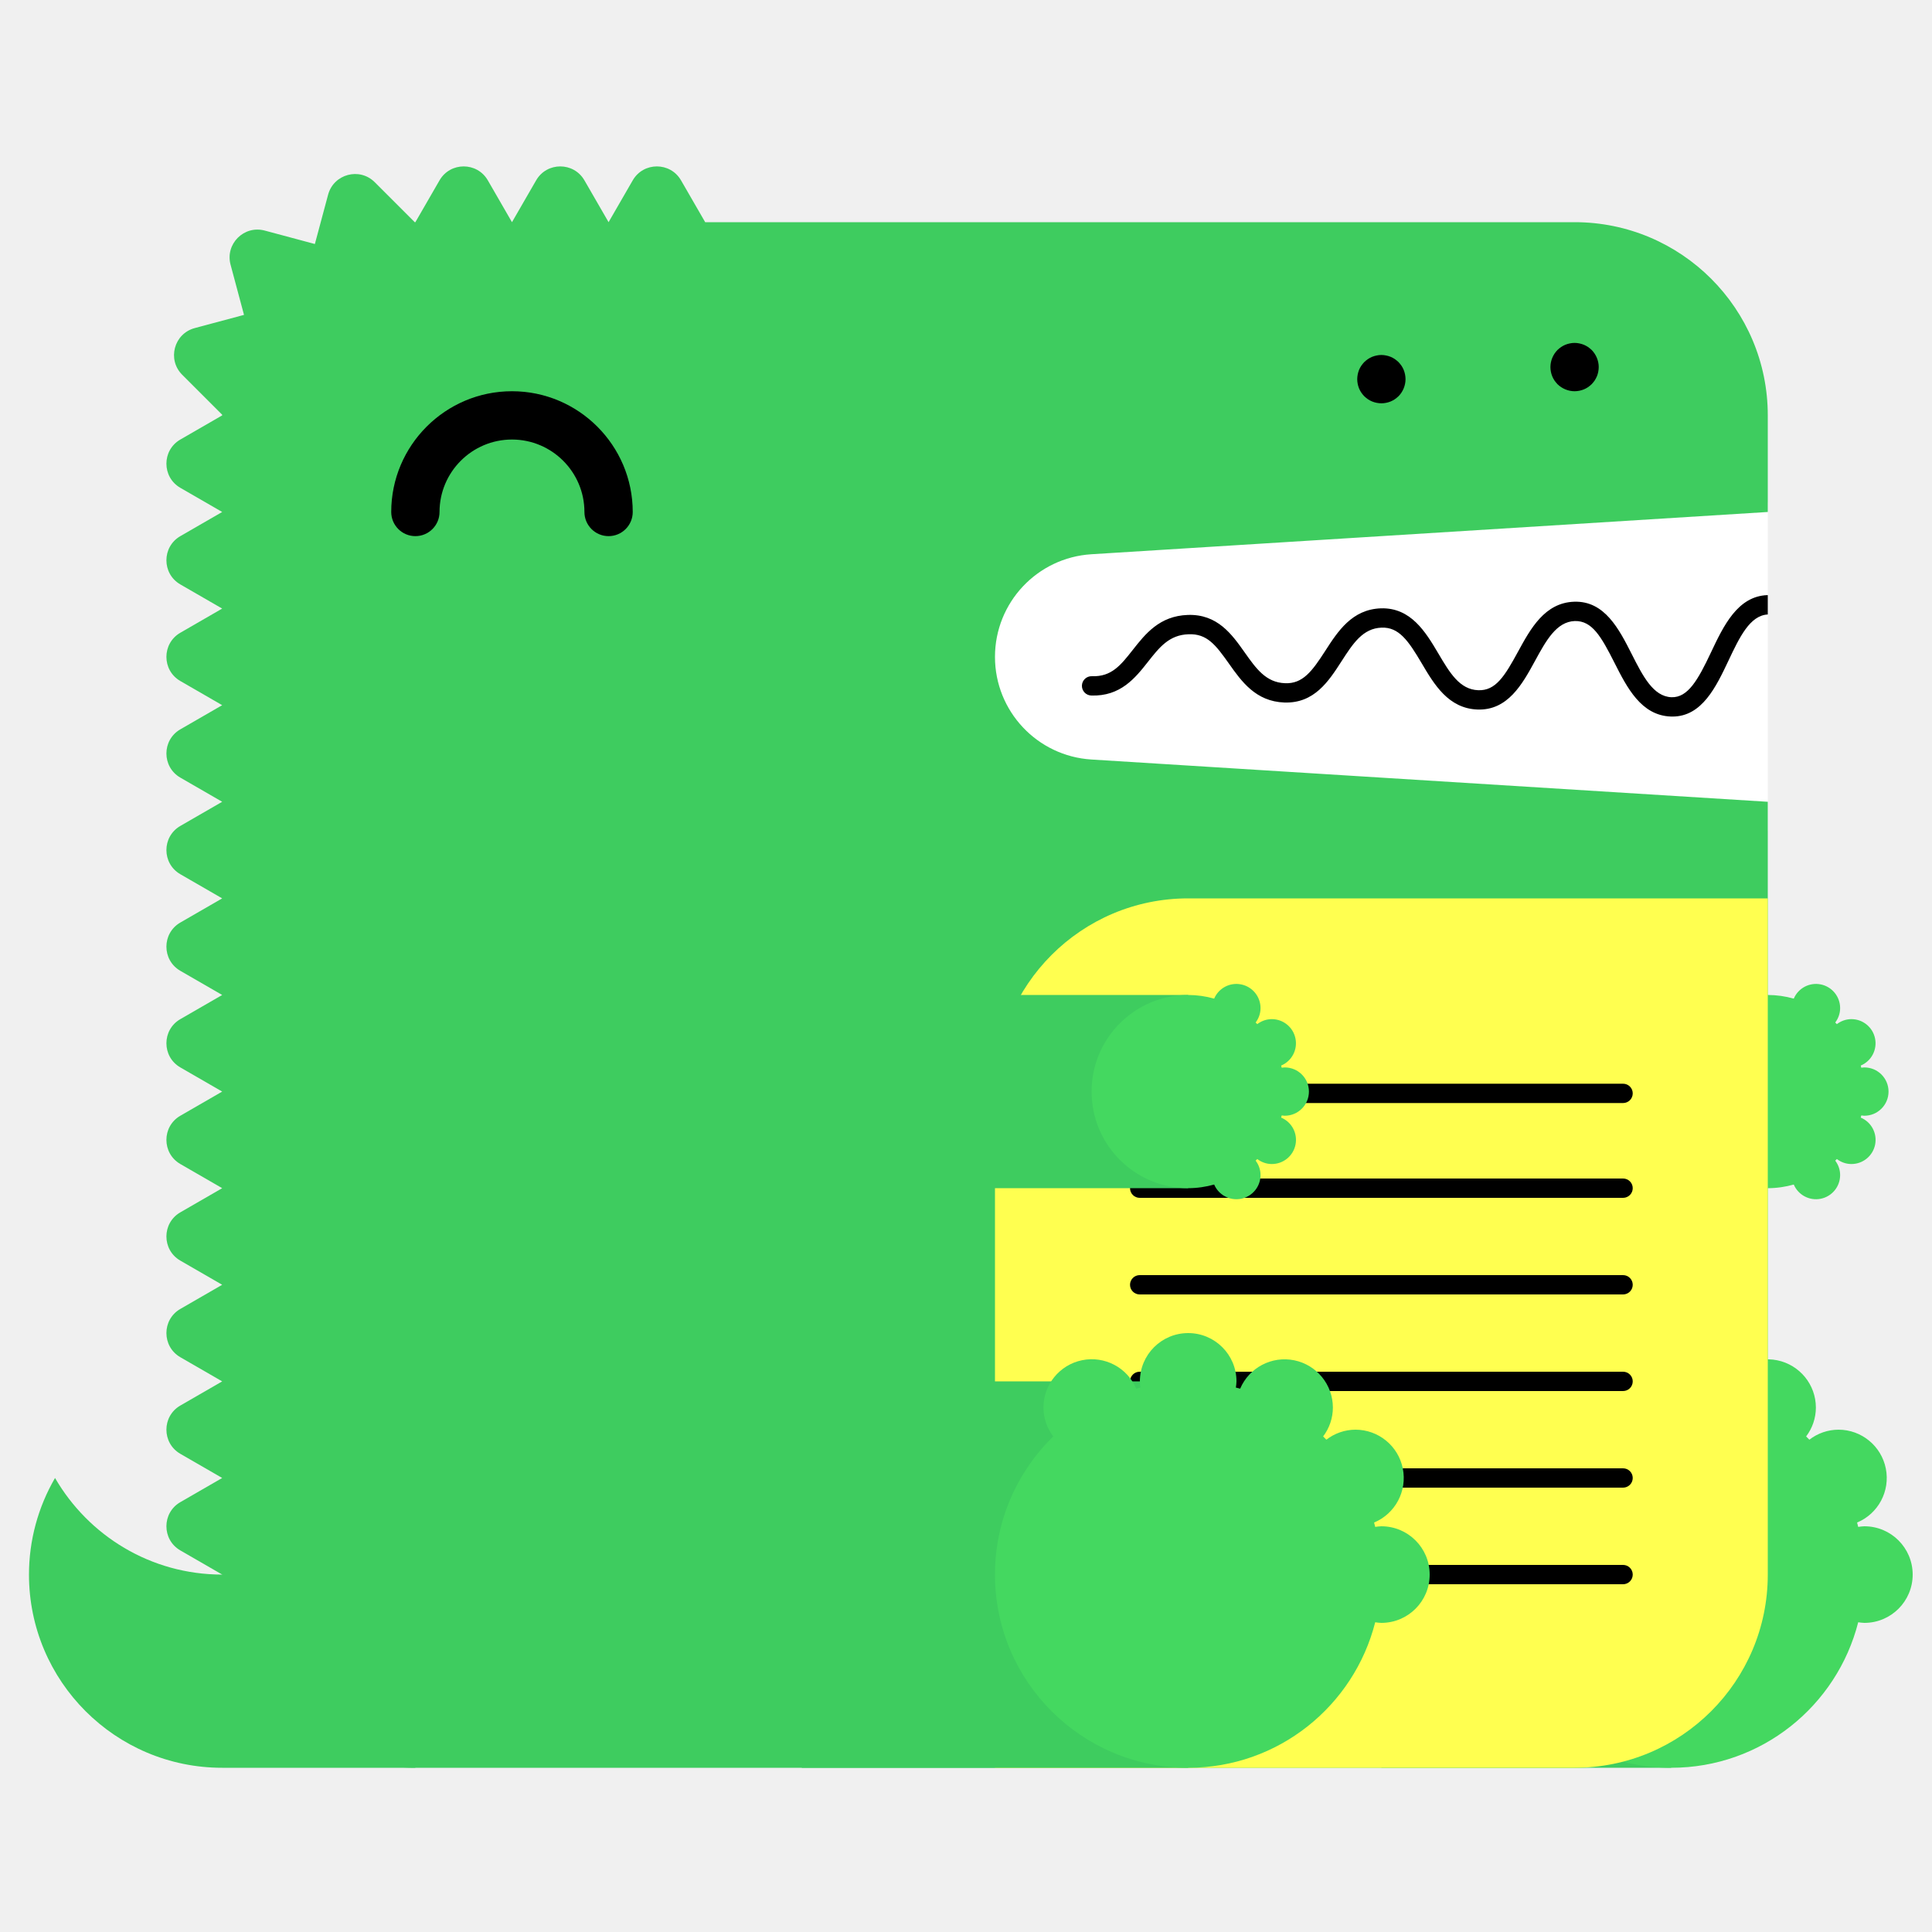
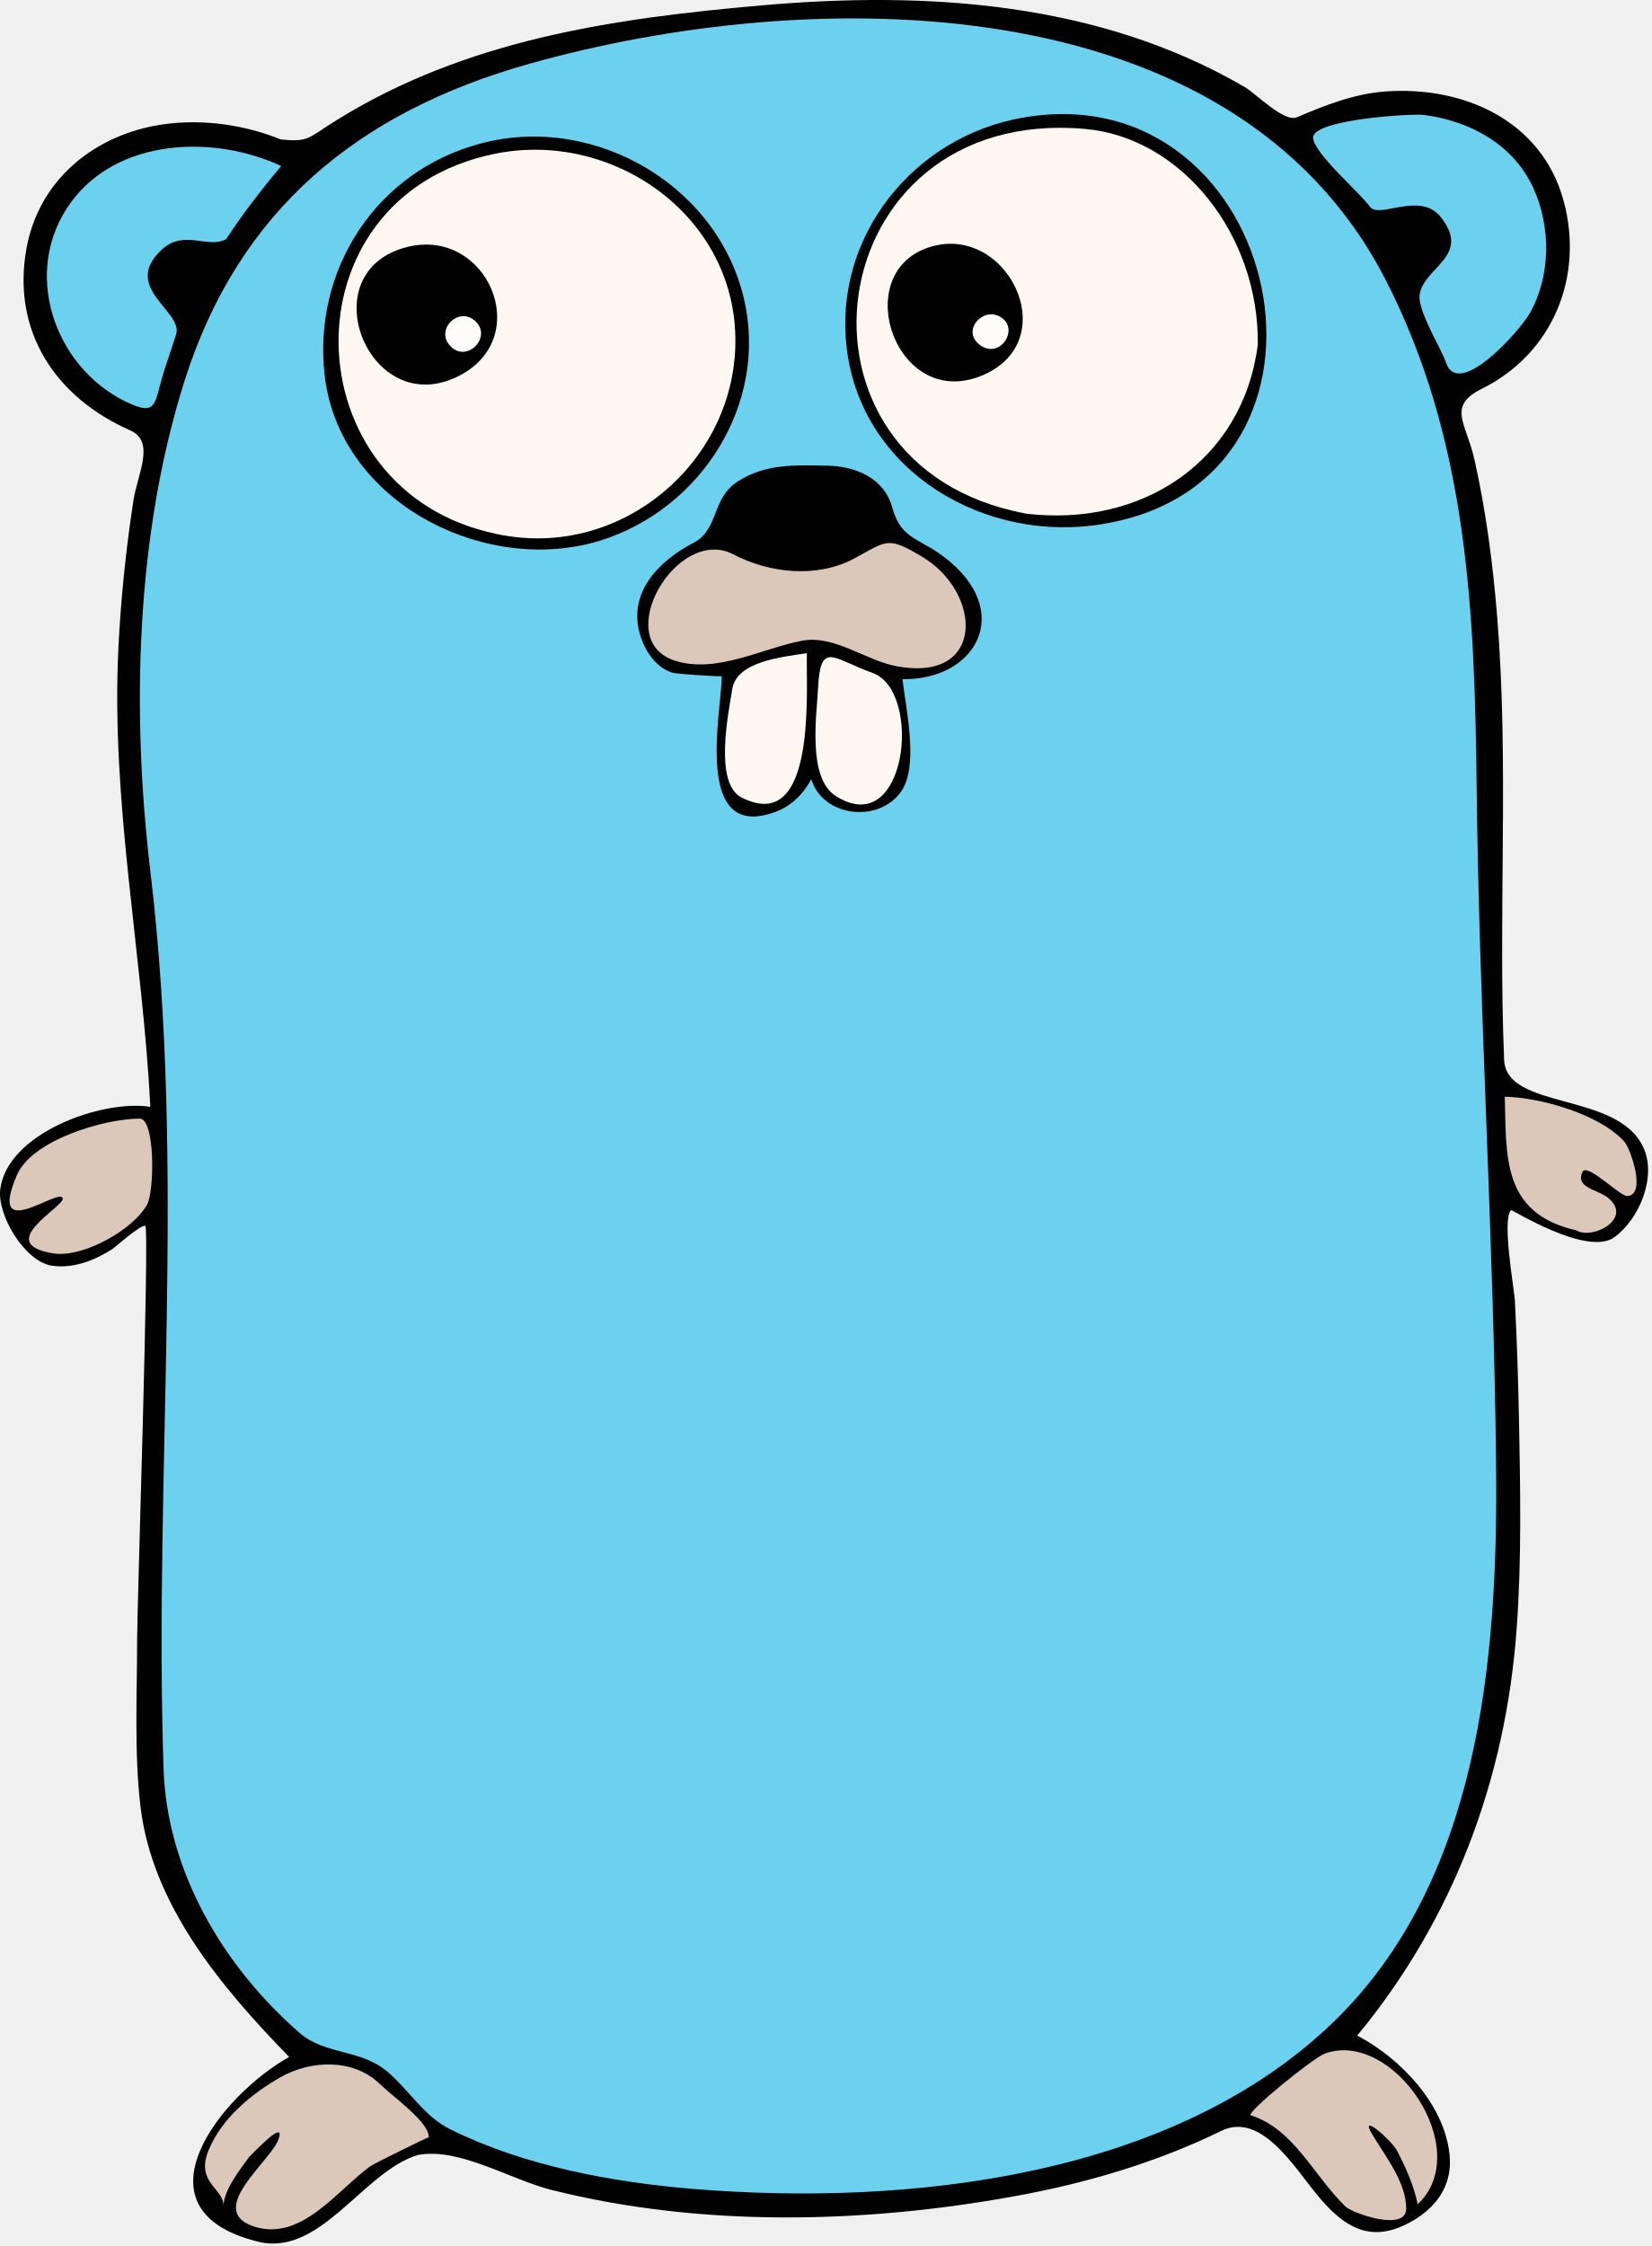
- <svg xmlns="http://www.w3.org/2000/svg" width="200" height="200" viewBox="0 0 200 200">
-   <g fill="none" fill-rule="evenodd">
-     <path fill="#FFF" d="M99 52h84v34H99z" />
-     <path d="M23 163c-7.398 0-13.843-4.027-17.303-10A19.886 19.886 0 0 0 3 163c0 11.046 8.954 20 20 20h20v-20H23z" fill="#3ECC5F" />
-     <path d="M112.98 57.376L183 53V43c0-11.046-8.954-20-20-20H73l-2.5-4.33c-1.112-1.925-3.889-1.925-5 0L63 23l-2.5-4.33c-1.111-1.925-3.889-1.925-5 0L53 23l-2.5-4.33c-1.111-1.925-3.889-1.925-5 0L43 23c-.022 0-.042.003-.065.003l-4.142-4.141c-1.57-1.571-4.252-.853-4.828 1.294l-1.369 5.104-5.192-1.392c-2.148-.575-4.111 1.389-3.535 3.536l1.39 5.193-5.102 1.367c-2.148.576-2.867 3.259-1.296 4.83l4.142 4.142c0 .021-.003.042-.003.064l-4.33 2.5c-1.925 1.111-1.925 3.889 0 5L23 53l-4.33 2.5c-1.925 1.111-1.925 3.889 0 5L23 63l-4.33 2.5c-1.925 1.111-1.925 3.889 0 5L23 73l-4.33 2.5c-1.925 1.111-1.925 3.889 0 5L23 83l-4.33 2.5c-1.925 1.111-1.925 3.889 0 5L23 93l-4.33 2.5c-1.925 1.111-1.925 3.889 0 5L23 103l-4.33 2.5c-1.925 1.111-1.925 3.889 0 5L23 113l-4.33 2.5c-1.925 1.111-1.925 3.889 0 5L23 123l-4.33 2.5c-1.925 1.111-1.925 3.889 0 5L23 133l-4.33 2.5c-1.925 1.111-1.925 3.889 0 5L23 143l-4.33 2.5c-1.925 1.111-1.925 3.889 0 5L23 153l-4.33 2.5c-1.925 1.111-1.925 3.889 0 5L23 163c0 11.046 8.954 20 20 20h120c11.046 0 20-8.954 20-20V83l-70.02-4.376A10.645 10.645 0 0 1 103 68c0-5.621 4.37-10.273 9.98-10.624" fill="#3ECC5F" />
-     <path fill="#3ECC5F" d="M143 183h30v-40h-30z" />
-     <path d="M193 158c-.219 0-.428.037-.639.064-.038-.15-.074-.301-.116-.451A5 5 0 0 0 190.32 148a4.96 4.96 0 0 0-3.016 1.036 26.531 26.531 0 0 0-.335-.336 4.955 4.955 0 0 0 1.011-2.987 5 5 0 0 0-9.599-1.959c-.148-.042-.297-.077-.445-.115.027-.211.064-.42.064-.639a5 5 0 0 0-5-5 5 5 0 0 0-5 5c0 .219.037.428.064.639-.148.038-.297.073-.445.115a4.998 4.998 0 0 0-9.599 1.959c0 1.125.384 2.151 1.011 2.987-3.717 3.632-6.031 8.693-6.031 14.3 0 11.046 8.954 20 20 20 9.339 0 17.16-6.41 19.361-15.064.211.027.42.064.639.064a5 5 0 0 0 5-5 5 5 0 0 0-5-5" fill="#44D860" />
-     <path fill="#3ECC5F" d="M153 123h30v-20h-30z" />
-     <path d="M193 115.5a2.5 2.5 0 1 0 0-5c-.109 0-.214.019-.319.032-.02-.075-.037-.15-.058-.225a2.501 2.501 0 0 0-.963-4.807c-.569 0-1.088.197-1.508.518a6.653 6.653 0 0 0-.168-.168c.314-.417.506-.931.506-1.494a2.5 2.5 0 0 0-4.8-.979A9.987 9.987 0 0 0 183 103c-5.522 0-10 4.478-10 10s4.478 10 10 10c.934 0 1.833-.138 2.69-.377a2.5 2.5 0 0 0 4.8-.979c0-.563-.192-1.077-.506-1.494.057-.055.113-.111.168-.168.42.321.939.518 1.508.518a2.5 2.5 0 0 0 .963-4.807c.021-.074.038-.15.058-.225.105.013.21.032.319.032" fill="#44D860" />
-     <path d="M63 55.5a2.5 2.5 0 0 1-2.5-2.5c0-4.136-3.364-7.5-7.5-7.5s-7.5 3.364-7.5 7.5a2.5 2.5 0 1 1-5 0c0-6.893 5.607-12.5 12.5-12.5S65.5 46.107 65.5 53a2.5 2.5 0 0 1-2.5 2.5" fill="#000" />
-     <path d="M103 183h60c11.046 0 20-8.954 20-20V93h-60c-11.046 0-20 8.954-20 20v70z" fill="#FFFF50" />
-     <path d="M168.02 124h-50.04a1 1 0 1 1 0-2h50.04a1 1 0 1 1 0 2m0 20h-50.04a1 1 0 1 1 0-2h50.04a1 1 0 1 1 0 2m0 20h-50.04a1 1 0 1 1 0-2h50.04a1 1 0 1 1 0 2m0-49.814h-50.04a1 1 0 1 1 0-2h50.04a1 1 0 1 1 0 2m0 19.814h-50.04a1 1 0 1 1 0-2h50.04a1 1 0 1 1 0 2m0 20h-50.04a1 1 0 1 1 0-2h50.04a1 1 0 1 1 0 2M183 61.611c-.012 0-.022-.006-.034-.005-3.09.105-4.552 3.196-5.842 5.923-1.346 2.85-2.387 4.703-4.093 4.647-1.889-.068-2.969-2.202-4.113-4.46-1.314-2.594-2.814-5.536-5.963-5.426-3.046.104-4.513 2.794-5.807 5.167-1.377 2.528-2.314 4.065-4.121 3.994-1.927-.07-2.951-1.805-4.136-3.813-1.321-2.236-2.848-4.75-5.936-4.664-2.994.103-4.465 2.385-5.763 4.4-1.373 2.13-2.335 3.428-4.165 3.351-1.973-.07-2.992-1.51-4.171-3.177-1.324-1.873-2.816-3.993-5.895-3.89-2.928.1-4.399 1.97-5.696 3.618-1.232 1.564-2.194 2.802-4.229 2.724a1 1 0 0 0-.072 2c3.017.101 4.545-1.8 5.872-3.487 1.177-1.496 2.193-2.787 4.193-2.855 1.926-.082 2.829 1.115 4.195 3.045 1.297 1.834 2.769 3.914 5.731 4.021 3.103.104 4.596-2.215 5.918-4.267 1.182-1.834 2.202-3.417 4.15-3.484 1.793-.067 2.769 1.35 4.145 3.681 1.297 2.197 2.766 4.686 5.787 4.796 3.125.108 4.634-2.62 5.949-5.035 1.139-2.088 2.214-4.06 4.119-4.126 1.793-.042 2.728 1.595 4.111 4.33 1.292 2.553 2.757 5.445 5.825 5.556l.169.003c3.064 0 4.518-3.075 5.805-5.794 1.139-2.41 2.217-4.68 4.067-4.773v-2z" fill="#000" />
-     <path fill="#3ECC5F" d="M83 183h40v-40H83z" />
-     <path d="M143 158c-.219 0-.428.037-.639.064-.038-.15-.074-.301-.116-.451A5 5 0 0 0 140.32 148a4.96 4.96 0 0 0-3.016 1.036 26.531 26.531 0 0 0-.335-.336 4.955 4.955 0 0 0 1.011-2.987 5 5 0 0 0-9.599-1.959c-.148-.042-.297-.077-.445-.115.027-.211.064-.42.064-.639a5 5 0 0 0-5-5 5 5 0 0 0-5 5c0 .219.037.428.064.639-.148.038-.297.073-.445.115a4.998 4.998 0 0 0-9.599 1.959c0 1.125.384 2.151 1.011 2.987-3.717 3.632-6.031 8.693-6.031 14.3 0 11.046 8.954 20 20 20 9.339 0 17.16-6.41 19.361-15.064.211.027.42.064.639.064a5 5 0 0 0 5-5 5 5 0 0 0-5-5" fill="#44D860" />
-     <path fill="#3ECC5F" d="M83 123h40v-20H83z" />
-     <path d="M133 115.5a2.5 2.5 0 1 0 0-5c-.109 0-.214.019-.319.032-.02-.075-.037-.15-.058-.225a2.501 2.501 0 0 0-.963-4.807c-.569 0-1.088.197-1.508.518a6.653 6.653 0 0 0-.168-.168c.314-.417.506-.931.506-1.494a2.5 2.5 0 0 0-4.8-.979A9.987 9.987 0 0 0 123 103c-5.522 0-10 4.478-10 10s4.478 10 10 10c.934 0 1.833-.138 2.69-.377a2.5 2.5 0 0 0 4.8-.979c0-.563-.192-1.077-.506-1.494.057-.055.113-.111.168-.168.42.321.939.518 1.508.518a2.5 2.5 0 0 0 .963-4.807c.021-.074.038-.15.058-.225.105.013.21.032.319.032" fill="#44D860" />
-     <path d="M143 41.75c-.16 0-.33-.02-.49-.05a2.52 2.52 0 0 1-.47-.14c-.15-.06-.29-.14-.431-.23-.13-.09-.259-.2-.38-.31-.109-.12-.219-.24-.309-.38s-.17-.28-.231-.43a2.619 2.619 0 0 1-.189-.96c0-.16.02-.33.05-.49.03-.16.08-.31.139-.47.061-.15.141-.29.231-.43.09-.13.2-.26.309-.38.121-.11.25-.22.38-.31.141-.09.281-.17.431-.23.149-.06.31-.11.47-.14.32-.07.65-.07.98 0 .159.03.32.08.47.14.149.06.29.14.43.23.13.09.259.2.38.31.11.12.22.25.31.38.09.14.17.28.23.43.06.16.11.31.14.47.029.16.05.33.05.49 0 .66-.271 1.31-.73 1.77-.121.11-.25.22-.38.31-.14.09-.281.17-.43.23a2.565 2.565 0 0 1-.96.19m20-1.25c-.66 0-1.3-.27-1.771-.73a3.802 3.802 0 0 1-.309-.38c-.09-.14-.17-.28-.231-.43a2.619 2.619 0 0 1-.189-.96c0-.66.27-1.3.729-1.77.121-.11.25-.22.38-.31.141-.09.281-.17.431-.23.149-.06.31-.11.47-.14.32-.07.66-.07.98 0 .159.03.32.08.47.14.149.06.29.14.43.23.13.09.259.2.38.31.459.47.73 1.11.73 1.77 0 .16-.021.33-.05.49-.03.16-.08.32-.14.47-.07.15-.14.29-.23.43-.09.13-.2.26-.31.38-.121.11-.25.22-.38.31-.14.09-.281.17-.43.23a2.565 2.565 0 0 1-.96.19" fill="#000" />
+ <svg xmlns="http://www.w3.org/2000/svg" width="100%" height="100%" viewBox="0 0 336 457" version="1.1" xml:space="preserve" style="fill-rule:evenodd;clip-rule:evenodd;stroke-linejoin:round;stroke-miterlimit:2;">
+   <path d="M52.381,456.087c-26.133,-6.524 -7.261,-29.924 6.463,-37.55c-13.611,-13.991 -27.908,-30.805 -30.269,-51.058c-1.301,-11.157 -0.661,-22.777 -0.673,-33.981c-0.006,-6.132 2.557,-83.908 1.666,-84.078c-1.065,-0.205 -6.27,4.448 -6.609,4.668c-3.598,2.335 -7.992,4.084 -12.371,3.449c-5.51,-0.798 -11.214,-10.268 -10.532,-15.596c1.447,-11.312 20.588,-18.271 30.541,-16.728c-1.611,-31.317 -8.061,-61.913 -6.5,-93.43c0.497,-10.038 1.535,-20.048 3.061,-29.981c0.825,-5.365 4.521,-11.946 -0.669,-14.234c-15.227,-6.713 -24.238,-20.252 -21.065,-37.213c2.489,-13.307 12.991,-22.271 26.009,-24.761c8.489,-1.602 17.761,-0.45 25.739,2.786c5.762,0.555 5.415,-0.268 11.292,-3.915c26.483,-16.431 56.178,-20.706 86.558,-23.373c33.579,-2.948 68.534,-0.724 98.287,16.632c2.344,1.367 7.982,7.238 10.587,6.139c5.852,-2.468 11.611,-4.781 18.021,-5.251c15.813,-1.159 31.789,5.849 36.256,22.217c4.201,15.395 -2.116,31.11 -16.7,38.305c-7.064,3.532 -3.098,6.997 -1.463,14.256c2.386,10.596 3.793,21.426 4.667,32.244c2.418,29.91 0.153,60.045 1.4,89.996c0.429,10.324 23.102,6.417 28.322,17.828c2.772,5.842 -0.716,14.479 -5.847,18.26c-5.527,4.073 -20.903,-5.66 -21.062,-5.501c-1.915,1.906 0.642,16.007 0.78,18.496c0.426,8.214 0.685,16.437 0.843,24.66c0.266,13.967 0.532,28.064 -0.482,42.009c-2.234,30.735 -12.9,59.143 -32.451,82.809c8.919,4.622 18.191,14.445 18.85,24.914c0.419,6.653 -3.969,11.35 -9.77,13.886c-7.585,3.317 -12.666,-0.869 -17.291,-6.466c-4.565,-5.525 -11.347,-16.896 -19.437,-12.952c-13.324,6.496 -27.494,10.652 -42.06,13.3c-30.69,5.579 -63.794,6.347 -94.209,-1.272c-8.472,-2.122 -18.809,-8.714 -27.234,-7.119c-11.136,3.326 -19.873,20.928 -32.648,17.605c-0.891,-0.222 2.786,0.725 0,0" style="fill:#020203;fill-rule:nonzero;" />
+   <g id="blue">
+     <path d="M224.534,106.6c54.497,-9.082 36.721,-91.861 -16.324,-82.677c-22.308,3.842 -38.69,24.231 -35.904,47.005c3.09,25.252 28.442,39.768 52.228,35.672c7.688,-1.281 -8.413,1.449 0,0m-104.406,3.956c20.832,-5.316 35.544,-26.306 31.672,-47.766c-4.39,-24.327 -30.321,-39.928 -54.054,-33.577c-21.221,5.679 -34.129,25.645 -31.68,47.143c2.863,25.136 30.999,40.022 54.062,34.2c18.775,-4.791 -11.477,2.897 0,0m38.33,54.376c2.897,-1.242 5.188,-3.643 6.63,-6.407c2.315,7.66 13.583,9.058 18.219,2.618c3.749,-5.208 1.032,-16.844 0.334,-22.953c14.436,0.249 22.433,-12.833 9.909,-23.699c-6.135,-5.323 -10.045,-4.155 -12.011,-11.3c-1.659,-6.032 -7.648,-8.349 -13.18,-8.437c-6.57,-0.104 -12.375,-0.46 -18.103,3.122c-5.618,3.514 -3.839,9.926 -9.235,12.624c-6.869,3.598 -13.14,9.92 -10.88,18.267c0.905,3.34 3.101,6.939 6.589,8.085c0.887,0.311 10.14,0.858 10.14,0.725c0,7.029 -6.156,34.602 11.588,27.355c2.341,-1.003 -3.955,1.615 0,0m-17.382,280.459c-16.528,-1.365 -34.384,-4.675 -49.361,-12.091c-5.579,-2.746 -8.335,-7.946 -12.961,-11.831c-5.418,-4.552 -12.558,-3.327 -17.737,-7.779c-15.606,-13.56 -27.064,-33.005 -27.737,-53.824c-1.972,-61.048 4.588,-121.69 -2.662,-182.398c-3.891,-32.584 -3.03,-68.523 6.938,-99.993c11.048,-34.882 35.481,-54.693 69.895,-64.423c57.218,-16.176 143.255,-16.739 174.408,43.687c16.88,32.743 18.221,67.759 18.628,103.599c0.526,46.193 3.519,92.323 3.959,138.484c0.372,39.04 -3.488,84.219 -33.351,112.85c-32.796,31.443 -86.443,37.273 -130.019,33.719c-17.549,-1.449 8.189,0.668 0,0" style="fill:#6cd1ef;fill-rule:nonzero;" />
+     <path d="M25.639,81.753c-14.773,-7.192 -21.391,-26.695 -11.172,-40.625c9.588,-13.07 29.109,-13.712 42.761,-7.344c-3.972,4.722 -7.835,9.701 -11.198,14.875c-3.657,2.033 -8.552,-2.017 -13.019,2.053c-8.558,7.802 4.387,12.593 2.818,17.363c-0.815,2.479 -1.618,4.963 -2.446,7.438c-2.092,6.6 -1.197,9.364 -7.744,6.24c-10.53,-5.126 2.451,1.17 0,0" style="fill:#6cd1ef;fill-rule:nonzero;" />
+     <path d="M294.231,73.73c-1.022,-2.961 -5.811,-10.524 -5.349,-13.761c0.806,-5.638 10.654,-7.84 4.279,-15.825c-4.235,-5.305 -12.504,0.493 -14.39,-2.082c-2.188,-2.988 -11.561,-11.012 -11.561,-14.072c0,-3.702 20.073,-4.908 22.469,-4.607c9.4,1.179 18.258,5.977 22.332,14.849c3.594,7.825 3.595,17.86 -0.665,25.421c-2.193,3.893 -14.661,17.71 -17.115,10.077c-0.558,-1.616 0.501,1.56 0,0" style="fill:#6cd1ef;fill-rule:nonzero;" />
  </g>
+   <path d="M51.323,452.912c-9.31,-3.438 3.843,-13.231 5.376,-17.689c1.593,-4.634 -6.425,4.261 -5.93,3.563c-1.849,2.605 -5.208,6.681 -5.296,10.114c0.153,-3.673 -5.758,-4.689 -3.033,-11.369c2.651,-6.5 8.645,-11.428 14.582,-14.84c6.113,-3.513 14.819,-3.913 20.224,1.301c3.123,3.013 10.011,7.73 10.011,10.869c0,-0.101 -11.124,5.344 -11.879,5.893c-6.937,5.039 -14.267,15.653 -24.055,12.158c-3.622,-1.337 3.12,1.114 0,0" style="fill:#dcc8bb;fill-rule:nonzero;" />
+   <path d="M273.784,448.956c-6.461,-6.231 -10.368,-15.649 -19.232,-18.55c-1.22,-0.399 12.65,-11.697 15.054,-12.561c13.92,-5.002 30.615,19.599 18.886,30.665c-0.798,-3.839 -2.389,-7.399 -4.191,-10.867c-1.094,-2.106 -7.801,-8.01 -5.109,-3.437c2.606,4.427 6.96,9.748 6.96,15.195c0,4.741 -10.753,1.032 -12.368,-0.445c-1.56,-1.504 2.618,2.395 0,0" style="fill:#dcc8bb;fill-rule:nonzero;" />
+   <path d="M11.209,255.075c-13.001,-1.857 2.011,-9.566 1.56,-11.254c-0.625,-2.374 -15.536,9.658 -9.306,-4.768c3.079,-7.129 17.837,-11.444 24.962,-11.444c3.181,0 3.019,14.773 1.504,17.494c-2.868,5.152 -12.817,10.667 -18.72,9.972c-1.95,-0.278 0.948,0.112 0,0" style="fill:#dcc8bb;fill-rule:nonzero;" />
+   <path d="M320.75,250.34c-15.274,-3.486 -14.173,-15.208 -14.541,-27.188c7.319,0.156 19.296,3.57 24.337,9.139c1.218,1.345 4.584,10.909 0.568,11.064c-1.464,0.057 -7.803,-6.478 -9.027,-5.049c-1.709,3.434 2.984,3.624 5.217,5.482c5,4.163 -3.176,8.55 -6.554,6.552c-2.062,-1.221 0,0 0,0Z" style="fill:#dcc8bb;fill-rule:nonzero;" />
+   <path d="M182.86,135.627c-6.49,-1.01 -12.941,-6.532 -19.647,-5.257c-8.177,1.555 -17.344,6.727 -25.794,4.084c-13.292,-4.16 0.278,-27.611 11.791,-21.669c7.398,3.899 17.119,4.893 24.651,0.836c6.672,-3.594 6.678,-4.542 13.66,-0.422c12.359,7.292 13.029,25.505 -4.661,22.428c-2.507,-0.39 3.845,0.668 0,0" style="fill:#dcc8bb;fill-rule:nonzero;" />
+   <path d="M150.993,162.313c-5.86,-2.817 -2.676,-17.588 -1.988,-22.08c0.879,-5.74 10.375,-6.567 15.192,-7.336c-0.25,6.874 2.23,37.135 -13.204,29.416c-2.897,-1.393 1.782,0.892 0,0" style="fill:#fef6f1;fill-rule:nonzero;" />
+   <path d="M169.977,161.902c-5.711,-3.74 -3.775,-16.52 -3.515,-21.788c0.488,-9.87 2.945,-6.108 11.12,-3.181c10.261,3.673 6.975,34.401 -7.605,24.969c-2.399,-1.571 3.418,2.211 0,0" style="fill:#fef6f1;fill-rule:nonzero;" />
+   <path d="M91.714,70.499c-3.348,-3.349 1.64,-8.36 5.063,-5.112c3.382,3.208 -1.7,8.474 -5.063,5.112c-2.228,-2.229 2.285,2.284 0,0" style="fill:#fffbfa;fill-rule:nonzero;" />
+   <path d="M199.24,70.053c-3.45,-2.76 0.531,-7.449 4.043,-5.721c4.593,2.26 0.148,9.189 -4.043,5.721c-1.393,-1.114 1.616,1.337 0,0" style="fill:#fffbfa;fill-rule:nonzero;" />
+   <path d="M94.055,76.126c14.447,-8.127 4.912,-29.632 -10.914,-25.935c-20.653,4.825 -7.832,36.442 10.914,25.935c3.565,-2.006 -12.424,6.964 0,0m7.131,32.536c-42.001,-8.4 -43.918,-68.508 -0.521,-77.366c23.809,-4.86 48.5,12.239 48.977,37.264c0.481,25.234 -23.269,45.516 -48.456,40.102c-4.179,-0.836 5.961,1.281 0,0" style="fill:#fef6f1;fill-rule:nonzero;" />
+   <path d="M199.574,76.516c17.55,-7.02 5.143,-31.913 -11.041,-26.016c-15.545,5.664 -6.143,32.825 11.041,26.016c6.129,-2.452 -5.905,2.339 0,0m9.137,27.967c-52.169,-9.626 -42.535,-83.094 12.087,-78.249c19.775,1.753 35.43,21.663 35.158,43.875c-3.058,23.899 -23.86,37.298 -47.245,34.374c-9.304,-1.114 12.926,1.616 0,0" style="fill:#fef6f1;fill-rule:nonzero;" />
</svg>
